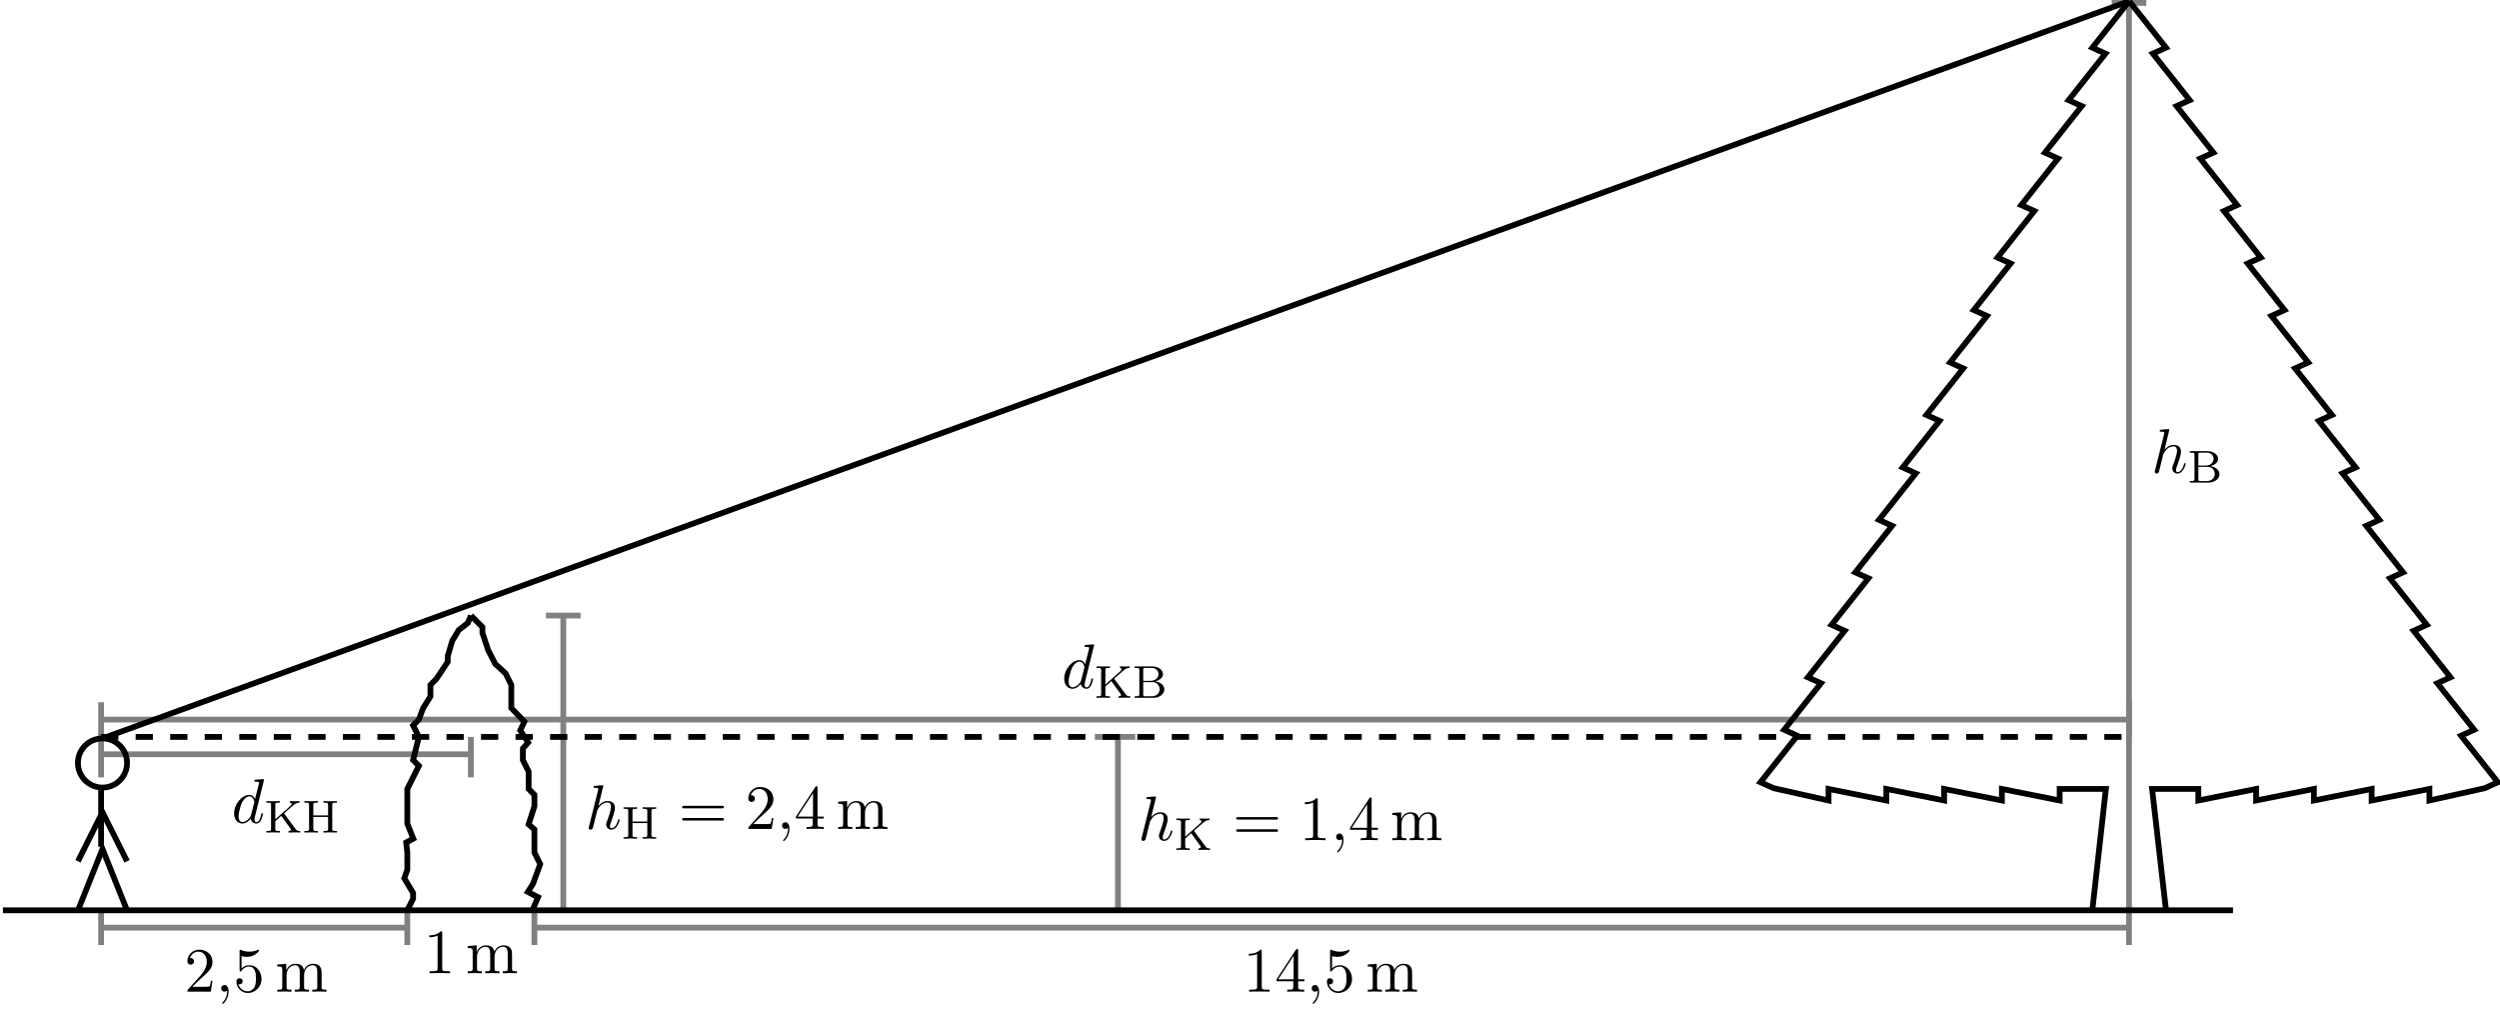
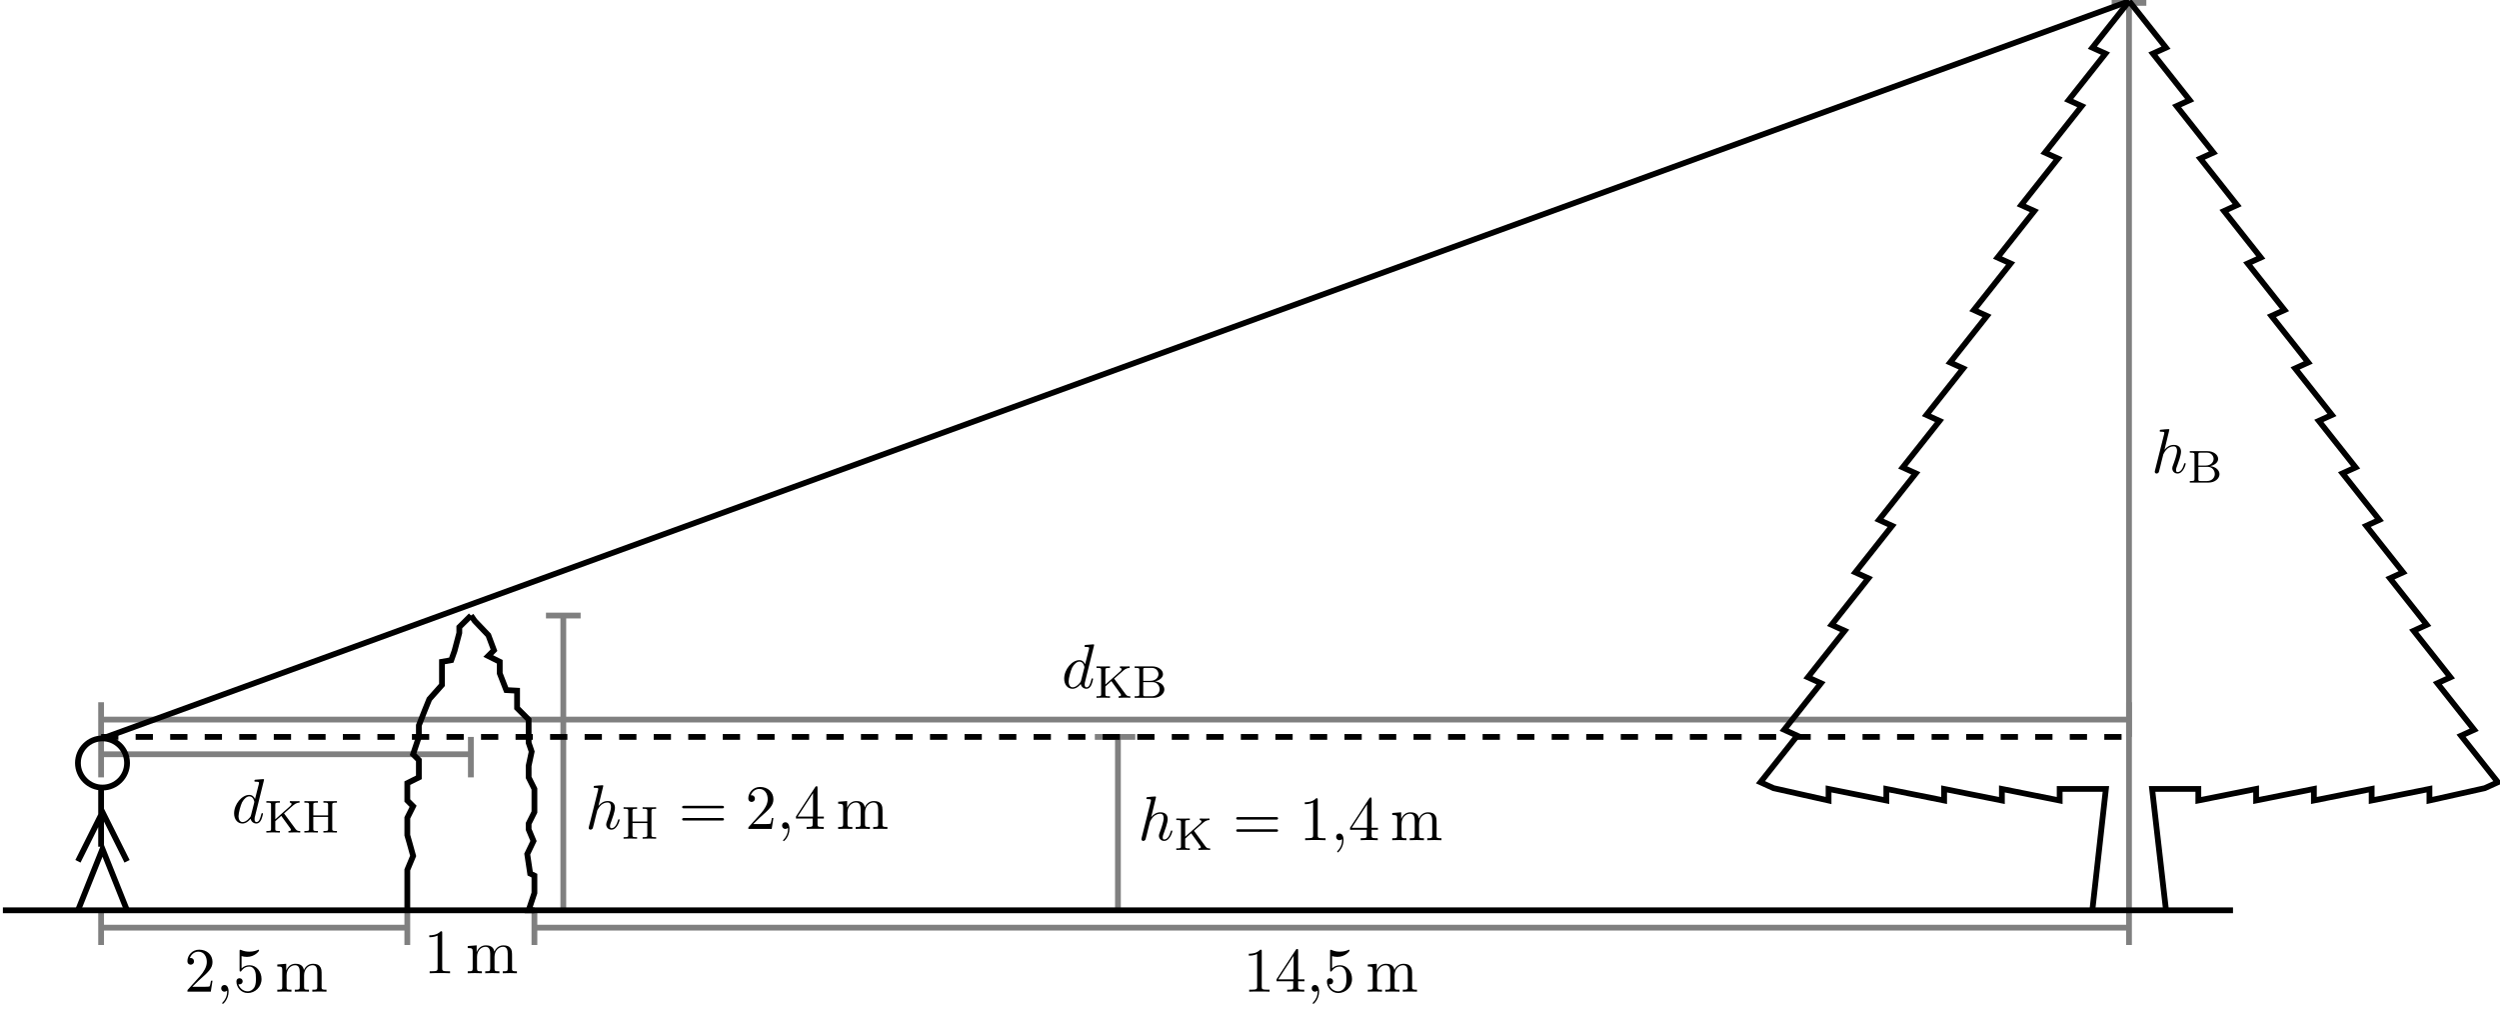
<svg xmlns="http://www.w3.org/2000/svg" xmlns:xlink="http://www.w3.org/1999/xlink" width="432.542pt" height="177.334pt" viewBox="0 0 432.542 177.334" version="1.1">
  <defs>
    <g>
      <symbol overflow="visible" id="glyph0-0">
        <path style="stroke:none;" d="" />
      </symbol>
      <symbol overflow="visible" id="glyph0-1">
        <path style="stroke:none;" d="M 1.391 -0.844 L 2.547 -1.969 C 4.25 -3.469 4.891 -4.062 4.891 -5.141 C 4.891 -6.391 3.922 -7.266 2.578 -7.266 C 1.359 -7.266 0.547 -6.266 0.547 -5.297 C 0.547 -4.672 1.094 -4.672 1.125 -4.672 C 1.312 -4.672 1.688 -4.812 1.688 -5.25 C 1.688 -5.547 1.5 -5.828 1.109 -5.828 C 1.031 -5.828 1 -5.828 0.969 -5.812 C 1.219 -6.516 1.812 -6.922 2.438 -6.922 C 3.438 -6.922 3.906 -6.047 3.906 -5.141 C 3.906 -4.281 3.359 -3.406 2.766 -2.734 L 0.672 -0.406 C 0.547 -0.281 0.547 -0.266 0.547 0 L 4.594 0 L 4.891 -1.891 L 4.625 -1.891 C 4.562 -1.578 4.5 -1.094 4.391 -0.922 C 4.312 -0.844 3.594 -0.844 3.344 -0.844 Z " />
      </symbol>
      <symbol overflow="visible" id="glyph0-2">
        <path style="stroke:none;" d="M 4.891 -2.188 C 4.891 -3.484 4 -4.578 2.828 -4.578 C 2.297 -4.578 1.828 -4.406 1.438 -4.031 L 1.438 -6.156 C 1.656 -6.078 2.016 -6.016 2.359 -6.016 C 3.703 -6.016 4.469 -7 4.469 -7.141 C 4.469 -7.203 4.438 -7.266 4.359 -7.266 C 4.359 -7.266 4.328 -7.266 4.281 -7.234 C 4.062 -7.125 3.516 -6.922 2.797 -6.922 C 2.359 -6.922 1.859 -6.984 1.344 -7.219 C 1.25 -7.25 1.234 -7.25 1.203 -7.25 C 1.094 -7.25 1.094 -7.172 1.094 -6.984 L 1.094 -3.766 C 1.094 -3.562 1.094 -3.484 1.25 -3.484 C 1.328 -3.484 1.359 -3.516 1.391 -3.578 C 1.516 -3.75 1.922 -4.344 2.797 -4.344 C 3.375 -4.344 3.641 -3.844 3.734 -3.641 C 3.906 -3.234 3.922 -2.812 3.922 -2.266 C 3.922 -1.891 3.922 -1.234 3.672 -0.781 C 3.406 -0.344 3 -0.062 2.5 -0.062 C 1.703 -0.062 1.078 -0.641 0.891 -1.281 C 0.922 -1.281 0.953 -1.266 1.078 -1.266 C 1.438 -1.266 1.625 -1.531 1.625 -1.797 C 1.625 -2.062 1.438 -2.328 1.078 -2.328 C 0.922 -2.328 0.547 -2.25 0.547 -1.75 C 0.547 -0.812 1.297 0.234 2.516 0.234 C 3.781 0.234 4.891 -0.812 4.891 -2.188 Z " />
      </symbol>
      <symbol overflow="visible" id="glyph0-3">
        <path style="stroke:none;" d="M 1.203 -3.75 L 1.203 -0.828 C 1.203 -0.344 1.078 -0.344 0.344 -0.344 L 0.344 0 C 0.734 -0.016 1.281 -0.031 1.578 -0.031 C 1.859 -0.031 2.438 -0.016 2.797 0 L 2.797 -0.344 C 2.078 -0.344 1.953 -0.344 1.953 -0.828 L 1.953 -2.828 C 1.953 -3.969 2.719 -4.578 3.422 -4.578 C 4.109 -4.578 4.234 -3.984 4.234 -3.375 L 4.234 -0.828 C 4.234 -0.344 4.109 -0.344 3.375 -0.344 L 3.375 0 C 3.766 -0.016 4.312 -0.031 4.609 -0.031 C 4.891 -0.031 5.469 -0.016 5.828 0 L 5.828 -0.344 C 5.109 -0.344 4.984 -0.344 4.984 -0.828 L 4.984 -2.828 C 4.984 -3.969 5.766 -4.578 6.453 -4.578 C 7.141 -4.578 7.266 -3.984 7.266 -3.375 L 7.266 -0.828 C 7.266 -0.344 7.141 -0.344 6.406 -0.344 L 6.406 0 C 6.797 -0.016 7.344 -0.031 7.641 -0.031 C 7.922 -0.031 8.5 -0.016 8.859 0 L 8.859 -0.344 C 8.297 -0.344 8.031 -0.344 8.016 -0.672 L 8.016 -2.75 C 8.016 -3.688 8.016 -4.031 7.672 -4.422 C 7.531 -4.609 7.172 -4.828 6.531 -4.828 C 5.609 -4.828 5.141 -4.172 4.953 -3.75 C 4.797 -4.703 3.984 -4.828 3.5 -4.828 C 2.703 -4.828 2.188 -4.359 1.891 -3.672 L 1.891 -4.828 L 0.344 -4.703 L 0.344 -4.359 C 1.109 -4.359 1.203 -4.281 1.203 -3.75 Z " />
      </symbol>
      <symbol overflow="visible" id="glyph0-4">
        <path style="stroke:none;" d="M 3.203 -6.984 C 3.203 -7.234 3.203 -7.266 2.953 -7.266 C 2.281 -6.562 1.312 -6.562 0.969 -6.562 L 0.969 -6.234 C 1.188 -6.234 1.828 -6.234 2.406 -6.516 L 2.406 -0.859 C 2.406 -0.469 2.359 -0.344 1.391 -0.344 L 1.031 -0.344 L 1.031 0 C 1.422 -0.031 2.359 -0.031 2.797 -0.031 C 3.234 -0.031 4.188 -0.031 4.562 0 L 4.562 -0.344 L 4.219 -0.344 C 3.234 -0.344 3.203 -0.453 3.203 -0.859 Z " />
      </symbol>
      <symbol overflow="visible" id="glyph0-5">
        <path style="stroke:none;" d="M 3.203 -1.797 L 3.203 -0.844 C 3.203 -0.453 3.188 -0.344 2.375 -0.344 L 2.156 -0.344 L 2.156 0 C 2.594 -0.031 3.156 -0.031 3.625 -0.031 C 4.078 -0.031 4.656 -0.031 5.109 0 L 5.109 -0.344 L 4.875 -0.344 C 4.062 -0.344 4.047 -0.453 4.047 -0.844 L 4.047 -1.797 L 5.141 -1.797 L 5.141 -2.141 L 4.047 -2.141 L 4.047 -7.094 C 4.047 -7.312 4.047 -7.391 3.875 -7.391 C 3.781 -7.391 3.734 -7.391 3.656 -7.25 L 0.312 -2.141 L 0.312 -1.797 Z M 3.266 -2.141 L 0.609 -2.141 L 3.266 -6.203 Z " />
      </symbol>
      <symbol overflow="visible" id="glyph0-6">
        <path style="stroke:none;" d="M 7.5 -3.562 C 7.656 -3.562 7.859 -3.562 7.859 -3.781 C 7.859 -4 7.656 -4 7.5 -4 L 0.969 -4 C 0.812 -4 0.609 -4 0.609 -3.781 C 0.609 -3.562 0.812 -3.562 0.984 -3.562 Z M 7.5 -1.453 C 7.656 -1.453 7.859 -1.453 7.859 -1.672 C 7.859 -1.891 7.656 -1.891 7.5 -1.891 L 0.984 -1.891 C 0.812 -1.891 0.609 -1.891 0.609 -1.672 C 0.609 -1.453 0.812 -1.453 0.969 -1.453 Z " />
      </symbol>
      <symbol overflow="visible" id="glyph1-0">
        <path style="stroke:none;" d="" />
      </symbol>
      <symbol overflow="visible" id="glyph1-1">
        <path style="stroke:none;" d="M 2.219 -0.016 C 2.219 -0.734 1.938 -1.156 1.516 -1.156 C 1.156 -1.156 0.938 -0.891 0.938 -0.578 C 0.938 -0.281 1.156 0 1.516 0 C 1.641 0 1.781 -0.047 1.891 -0.141 C 1.938 -0.156 1.938 -0.172 1.953 -0.172 C 1.969 -0.172 1.969 -0.156 1.969 -0.016 C 1.969 0.797 1.594 1.453 1.234 1.812 C 1.109 1.938 1.109 1.953 1.109 1.984 C 1.109 2.062 1.172 2.109 1.219 2.109 C 1.344 2.109 2.219 1.266 2.219 -0.016 Z " />
      </symbol>
      <symbol overflow="visible" id="glyph1-2">
        <path style="stroke:none;" d="M 3.125 -7.453 C 3.125 -7.453 3.125 -7.562 2.984 -7.562 C 2.734 -7.562 1.938 -7.484 1.656 -7.453 C 1.578 -7.453 1.453 -7.438 1.453 -7.234 C 1.453 -7.109 1.547 -7.109 1.719 -7.109 C 2.234 -7.109 2.25 -7.031 2.25 -6.922 L 2.219 -6.703 L 0.641 -0.422 C 0.594 -0.266 0.594 -0.25 0.594 -0.188 C 0.594 0.062 0.812 0.125 0.922 0.125 C 1.094 0.125 1.266 -0.016 1.312 -0.156 L 1.531 -1 L 1.766 -1.969 C 1.828 -2.219 1.891 -2.453 1.953 -2.703 C 1.969 -2.766 2.062 -3.125 2.078 -3.203 C 2.109 -3.297 2.438 -3.906 2.812 -4.203 C 3.047 -4.375 3.391 -4.578 3.859 -4.578 C 4.328 -4.578 4.453 -4.203 4.453 -3.812 C 4.453 -3.234 4.031 -2.047 3.781 -1.375 C 3.688 -1.125 3.625 -1 3.625 -0.781 C 3.625 -0.266 4.016 0.125 4.531 0.125 C 5.547 0.125 5.953 -1.469 5.953 -1.562 C 5.953 -1.672 5.859 -1.672 5.828 -1.672 C 5.719 -1.672 5.719 -1.641 5.656 -1.469 C 5.5 -0.891 5.141 -0.125 4.547 -0.125 C 4.359 -0.125 4.281 -0.234 4.281 -0.484 C 4.281 -0.75 4.391 -1.016 4.484 -1.25 C 4.656 -1.719 5.141 -3.016 5.141 -3.656 C 5.141 -4.359 4.719 -4.828 3.891 -4.828 C 3.203 -4.828 2.688 -4.484 2.281 -3.984 Z " />
      </symbol>
      <symbol overflow="visible" id="glyph1-3">
        <path style="stroke:none;" d="M 5.625 -7.453 C 5.625 -7.453 5.625 -7.562 5.484 -7.562 C 5.328 -7.562 4.281 -7.469 4.094 -7.453 C 4.016 -7.438 3.953 -7.391 3.953 -7.234 C 3.953 -7.109 4.047 -7.109 4.203 -7.109 C 4.734 -7.109 4.75 -7.031 4.75 -6.922 L 4.719 -6.703 L 4.062 -4.125 C 3.875 -4.531 3.562 -4.828 3.062 -4.828 C 1.781 -4.828 0.438 -3.219 0.438 -1.625 C 0.438 -0.594 1.031 0.125 1.891 0.125 C 2.109 0.125 2.656 0.078 3.297 -0.703 C 3.391 -0.234 3.781 0.125 4.297 0.125 C 4.672 0.125 4.922 -0.125 5.109 -0.484 C 5.297 -0.875 5.438 -1.531 5.438 -1.562 C 5.438 -1.672 5.328 -1.672 5.297 -1.672 C 5.188 -1.672 5.188 -1.625 5.141 -1.469 C 4.969 -0.766 4.766 -0.125 4.312 -0.125 C 4.031 -0.125 3.984 -0.406 3.984 -0.625 C 3.984 -0.891 4.016 -0.953 4.062 -1.141 Z M 3.359 -1.297 C 3.297 -1.094 3.297 -1.078 3.141 -0.891 C 2.656 -0.297 2.219 -0.125 1.906 -0.125 C 1.359 -0.125 1.203 -0.719 1.203 -1.141 C 1.203 -1.688 1.562 -3.031 1.812 -3.531 C 2.156 -4.172 2.641 -4.578 3.078 -4.578 C 3.781 -4.578 3.938 -3.688 3.938 -3.625 C 3.938 -3.562 3.922 -3.484 3.906 -3.438 Z " />
      </symbol>
      <symbol overflow="visible" id="glyph2-0">
        <path style="stroke:none;" d="" />
      </symbol>
      <symbol overflow="visible" id="glyph2-1">
        <path style="stroke:none;" d="M 3.406 -3.312 L 4.969 -4.688 C 5.484 -5.156 5.906 -5.172 6.094 -5.172 L 6.094 -5.438 C 5.781 -5.422 5.766 -5.422 5.359 -5.422 C 4.953 -5.422 4.922 -5.422 4.406 -5.438 L 4.406 -5.172 C 4.562 -5.172 4.703 -5.094 4.703 -4.938 C 4.703 -4.875 4.672 -4.766 4.531 -4.641 L 1.891 -2.297 L 1.891 -4.797 C 1.891 -5.094 1.906 -5.172 2.516 -5.172 L 2.688 -5.172 L 2.688 -5.438 C 2.016 -5.422 2 -5.422 1.516 -5.422 C 1.047 -5.422 1.031 -5.422 0.344 -5.438 L 0.344 -5.172 L 0.531 -5.172 C 1.141 -5.172 1.156 -5.094 1.156 -4.797 L 1.156 -0.641 C 1.156 -0.344 1.141 -0.266 0.531 -0.266 L 0.344 -0.266 L 0.344 0 C 1.031 -0.031 1.047 -0.031 1.516 -0.031 C 2 -0.031 2.016 -0.031 2.688 0 L 2.688 -0.266 L 2.516 -0.266 C 1.906 -0.266 1.891 -0.344 1.891 -0.641 L 1.891 -1.969 L 2.922 -2.891 L 4.469 -0.75 C 4.547 -0.656 4.594 -0.578 4.594 -0.484 C 4.594 -0.266 4.312 -0.266 4.172 -0.266 L 4.172 0 C 4.859 -0.031 4.875 -0.031 5.266 -0.031 C 5.484 -0.031 5.922 -0.031 6.203 0 L 6.203 -0.266 C 5.922 -0.266 5.656 -0.266 5.422 -0.578 Z " />
      </symbol>
      <symbol overflow="visible" id="glyph2-2">
        <path style="stroke:none;" d="M 0.375 -5.438 L 0.375 -5.172 L 0.562 -5.172 C 1.172 -5.172 1.188 -5.094 1.188 -4.797 L 1.188 -0.641 C 1.188 -0.344 1.172 -0.266 0.562 -0.266 L 0.375 -0.266 L 0.375 0 L 3.641 0 C 4.734 0 5.516 -0.703 5.516 -1.453 C 5.516 -2.109 4.906 -2.734 3.906 -2.844 C 4.766 -3.031 5.281 -3.547 5.281 -4.094 C 5.281 -4.812 4.484 -5.438 3.406 -5.438 Z M 1.859 -2.938 L 1.859 -4.859 C 1.859 -5.125 1.875 -5.172 2.25 -5.172 L 3.359 -5.172 C 4.141 -5.172 4.5 -4.562 4.5 -4.094 C 4.5 -3.547 4.031 -2.938 3.109 -2.938 Z M 2.25 -0.266 C 1.875 -0.266 1.859 -0.312 1.859 -0.594 L 1.859 -2.719 L 3.484 -2.719 C 4.25 -2.719 4.703 -2.094 4.703 -1.469 C 4.703 -0.828 4.172 -0.266 3.359 -0.266 Z " />
      </symbol>
      <symbol overflow="visible" id="glyph2-3">
        <path style="stroke:none;" d="M 5.172 -4.797 C 5.172 -5.094 5.203 -5.172 5.812 -5.172 L 5.984 -5.172 L 5.984 -5.438 C 5.312 -5.422 5.297 -5.422 4.812 -5.422 C 4.328 -5.422 4.312 -5.422 3.641 -5.438 L 3.641 -5.172 L 3.812 -5.172 C 4.438 -5.172 4.453 -5.094 4.453 -4.797 L 4.453 -2.969 L 1.891 -2.969 L 1.891 -4.797 C 1.891 -5.094 1.906 -5.172 2.516 -5.172 L 2.688 -5.172 L 2.688 -5.438 C 2.016 -5.422 2 -5.422 1.516 -5.422 C 1.047 -5.422 1.031 -5.422 0.344 -5.438 L 0.344 -5.172 L 0.531 -5.172 C 1.141 -5.172 1.156 -5.094 1.156 -4.797 L 1.156 -0.641 C 1.156 -0.344 1.141 -0.266 0.531 -0.266 L 0.344 -0.266 L 0.344 0 C 1.031 -0.031 1.047 -0.031 1.516 -0.031 C 2 -0.031 2.016 -0.031 2.688 0 L 2.688 -0.266 L 2.516 -0.266 C 1.906 -0.266 1.891 -0.344 1.891 -0.641 L 1.891 -2.703 L 4.453 -2.703 L 4.453 -0.641 C 4.453 -0.344 4.438 -0.266 3.812 -0.266 L 3.641 -0.266 L 3.641 0 C 4.312 -0.031 4.328 -0.031 4.812 -0.031 C 5.297 -0.031 5.312 -0.031 5.984 0 L 5.984 -0.266 L 5.812 -0.266 C 5.203 -0.266 5.172 -0.344 5.172 -0.641 Z " />
      </symbol>
    </g>
  </defs>
  <g id="surface1">
    <path style="fill:none;stroke-width:1;stroke-linecap:butt;stroke-linejoin:miter;stroke:rgb(50%,50%,50%);stroke-opacity:1;stroke-miterlimit:10;" d="M -0.24 0.022 L -0.24 -5.978 M -0.24 -2.978 L 52.76 -2.978 M 52.76 -5.978 L 52.76 0.022 " transform="matrix(1,0,0,-1,17.74,157.522)" />
    <g style="fill:rgb(0%,0%,0%);fill-opacity:1;">
      <use xlink:href="#glyph0-1" x="31.89" y="171.577" />
    </g>
    <g style="fill:rgb(0%,0%,0%);fill-opacity:1;">
      <use xlink:href="#glyph1-1" x="37.345" y="171.577" />
    </g>
    <g style="fill:rgb(0%,0%,0%);fill-opacity:1;">
      <use xlink:href="#glyph0-2" x="40.375" y="171.577" />
    </g>
    <g style="fill:rgb(0%,0%,0%);fill-opacity:1;">
      <use xlink:href="#glyph0-3" x="47.651" y="171.577" />
    </g>
    <path style="fill:none;stroke-width:1;stroke-linecap:butt;stroke-linejoin:miter;stroke:rgb(50%,50%,50%);stroke-opacity:1;stroke-miterlimit:10;" d="M 74.76 0.022 L 74.76 -5.978 M 74.76 -2.978 L 350.76 -2.978 M 350.76 -5.978 L 350.76 0.022 " transform="matrix(1,0,0,-1,17.74,157.522)" />
    <g style="fill:rgb(0%,0%,0%);fill-opacity:1;">
      <use xlink:href="#glyph0-4" x="215.186" y="171.577" />
      <use xlink:href="#glyph0-5" x="220.641" y="171.577" />
    </g>
    <g style="fill:rgb(0%,0%,0%);fill-opacity:1;">
      <use xlink:href="#glyph1-1" x="226.096" y="171.577" />
    </g>
    <g style="fill:rgb(0%,0%,0%);fill-opacity:1;">
      <use xlink:href="#glyph0-2" x="229.126" y="171.577" />
    </g>
    <g style="fill:rgb(0%,0%,0%);fill-opacity:1;">
      <use xlink:href="#glyph0-3" x="236.402" y="171.577" />
    </g>
    <g style="fill:rgb(0%,0%,0%);fill-opacity:1;">
      <use xlink:href="#glyph0-4" x="73.337" y="168.388" />
    </g>
    <g style="fill:rgb(0%,0%,0%);fill-opacity:1;">
      <use xlink:href="#glyph0-3" x="80.613" y="168.388" />
    </g>
    <path style="fill:none;stroke-width:1;stroke-linecap:butt;stroke-linejoin:miter;stroke:rgb(50%,50%,50%);stroke-opacity:1;stroke-miterlimit:10;" d="M 175.76 0.022 L 175.76 30.022 M 171.76 30.022 L 178.76 30.022 " transform="matrix(1,0,0,-1,17.74,157.522)" />
    <g style="fill:rgb(0%,0%,0%);fill-opacity:1;">
      <use xlink:href="#glyph1-2" x="196.968" y="145.368" />
    </g>
    <g style="fill:rgb(0%,0%,0%);fill-opacity:1;">
      <use xlink:href="#glyph2-1" x="203.254" y="147.056" />
    </g>
    <g style="fill:rgb(0%,0%,0%);fill-opacity:1;">
      <use xlink:href="#glyph0-6" x="213.36" y="145.368" />
    </g>
    <g style="fill:rgb(0%,0%,0%);fill-opacity:1;">
      <use xlink:href="#glyph0-4" x="224.878" y="145.368" />
    </g>
    <g style="fill:rgb(0%,0%,0%);fill-opacity:1;">
      <use xlink:href="#glyph1-1" x="230.33" y="145.368" />
    </g>
    <g style="fill:rgb(0%,0%,0%);fill-opacity:1;">
      <use xlink:href="#glyph0-5" x="233.36" y="145.368" />
    </g>
    <g style="fill:rgb(0%,0%,0%);fill-opacity:1;">
      <use xlink:href="#glyph0-3" x="240.636" y="145.368" />
    </g>
    <path style="fill:none;stroke-width:1;stroke-linecap:butt;stroke-linejoin:miter;stroke:rgb(50%,50%,50%);stroke-opacity:1;stroke-miterlimit:10;" d="M 350.76 0.022 L 350.76 157.022 M 347.76 157.022 L 353.76 157.022 " transform="matrix(1,0,0,-1,17.74,157.522)" />
    <g style="fill:rgb(0%,0%,0%);fill-opacity:1;">
      <use xlink:href="#glyph1-2" x="372.362" y="81.805" />
    </g>
    <g style="fill:rgb(0%,0%,0%);fill-opacity:1;">
      <use xlink:href="#glyph2-2" x="378.647" y="83.493" />
    </g>
    <path style="fill:none;stroke-width:1;stroke-linecap:butt;stroke-linejoin:miter;stroke:rgb(50%,50%,50%);stroke-opacity:1;stroke-miterlimit:10;" d="M 79.76 0.022 L 79.76 51.022 M 76.76 51.022 L 82.76 51.022 " transform="matrix(1,0,0,-1,17.74,157.522)" />
    <g style="fill:rgb(0%,0%,0%);fill-opacity:1;">
      <use xlink:href="#glyph1-2" x="101.299" y="143.422" />
    </g>
    <g style="fill:rgb(0%,0%,0%);fill-opacity:1;">
      <use xlink:href="#glyph2-3" x="107.585" y="145.11" />
    </g>
    <g style="fill:rgb(0%,0%,0%);fill-opacity:1;">
      <use xlink:href="#glyph0-6" x="117.456" y="143.422" />
    </g>
    <g style="fill:rgb(0%,0%,0%);fill-opacity:1;">
      <use xlink:href="#glyph0-1" x="128.974" y="143.422" />
    </g>
    <g style="fill:rgb(0%,0%,0%);fill-opacity:1;">
      <use xlink:href="#glyph1-1" x="134.426" y="143.422" />
    </g>
    <g style="fill:rgb(0%,0%,0%);fill-opacity:1;">
      <use xlink:href="#glyph0-5" x="137.456" y="143.422" />
    </g>
    <g style="fill:rgb(0%,0%,0%);fill-opacity:1;">
      <use xlink:href="#glyph0-3" x="144.732" y="143.422" />
    </g>
    <path style="fill:none;stroke-width:1;stroke-linecap:butt;stroke-linejoin:miter;stroke:rgb(50%,50%,50%);stroke-opacity:1;stroke-miterlimit:10;" d="M -0.24 30.022 L -0.24 23.022 M -0.24 27.022 L 63.76 27.022 M 63.76 23.022 L 63.76 30.022 " transform="matrix(1,0,0,-1,17.74,157.522)" />
    <g style="fill:rgb(0%,0%,0%);fill-opacity:1;">
      <use xlink:href="#glyph1-3" x="40.081" y="142.359" />
    </g>
    <g style="fill:rgb(0%,0%,0%);fill-opacity:1;">
      <use xlink:href="#glyph2-1" x="45.759" y="144.047" />
      <use xlink:href="#glyph2-3" x="52.338" y="144.047" />
    </g>
    <path style="fill:none;stroke-width:1;stroke-linecap:butt;stroke-linejoin:miter;stroke:rgb(50%,50%,50%);stroke-opacity:1;stroke-miterlimit:10;" d="M -0.24 30.022 L -0.24 36.022 M -0.24 33.022 L 350.76 33.022 M 350.76 36.022 L 350.76 30.022 " transform="matrix(1,0,0,-1,17.74,157.522)" />
    <g style="fill:rgb(0%,0%,0%);fill-opacity:1;">
      <use xlink:href="#glyph1-3" x="183.759" y="119.046" />
    </g>
    <g style="fill:rgb(0%,0%,0%);fill-opacity:1;">
      <use xlink:href="#glyph2-1" x="189.437" y="120.734" />
      <use xlink:href="#glyph2-2" x="196.016" y="120.734" />
    </g>
    <path style="fill:none;stroke-width:1;stroke-linecap:butt;stroke-linejoin:miter;stroke:rgb(0%,0%,0%);stroke-opacity:1;stroke-miterlimit:10;" d="M -4.252 -0.001 L -0.002 10.631 L 4.252 -0.001 M -0.24 11.022 L -0.24 21.022 M -4.252 8.502 L -0.002 17.006 L 4.252 8.502 M 4.252 25.51 C 4.252 27.862 2.35 29.764 -0.002 29.764 C -2.349 29.764 -4.252 27.862 -4.252 25.51 C -4.252 23.163 -2.349 21.26 -0.002 21.26 C 2.35 21.26 4.252 23.163 4.252 25.51 Z " transform="matrix(1,0,0,-1,17.74,157.522)" />
-     <path style="fill:none;stroke-width:1;stroke-linecap:butt;stroke-linejoin:miter;stroke:rgb(0%,0%,0%);stroke-opacity:1;stroke-miterlimit:10;" d="M 63.78 51.026 L 63.252 49.756 L 61.658 48.506 L 60.541 46.655 L 59.76 44.022 L 59.76 43.022 L 57.76 40.022 L 56.76 39.022 L 56.76 37.022 L 55.49 34.995 L 54.76 33.022 L 53.76 32.022 L 54.76 30.022 L 53.76 26.022 L 54.76 25.022 L 52.76 21.022 L 52.76 15.022 L 53.795 12.424 L 52.561 11.768 L 52.76 10.022 L 52.76 7.022 L 52.233 5.569 L 53.76 3.022 L 53.76 2.022 L 52.76 0.022 " transform="matrix(1,0,0,-1,17.74,157.522)" />
-     <path style="fill:none;stroke-width:1;stroke-linecap:butt;stroke-linejoin:miter;stroke:rgb(0%,0%,0%);stroke-opacity:1;stroke-miterlimit:10;" d="M 63.78 51.026 L 65.76 49.022 L 65.76 48.022 L 66.76 45.022 L 67.979 42.655 L 69.76 41.022 L 70.76 39.022 L 70.76 35.022 L 73.022 32.667 L 72.303 31.147 L 73.674 29.061 L 72.76 28.022 L 72.76 26.022 L 73.76 24.022 L 73.76 21.022 L 74.76 20.022 L 74.76 18.022 L 73.752 14.889 L 74.76 14.022 L 74.76 10.022 L 75.76 8.022 L 74.514 4.604 L 73.619 3.206 L 75.389 2.295 L 74.408 0.014 " transform="matrix(1,0,0,-1,17.74,157.522)" />
+     <path style="fill:none;stroke-width:1;stroke-linecap:butt;stroke-linejoin:miter;stroke:rgb(0%,0%,0%);stroke-opacity:1;stroke-miterlimit:10;" d="M 63.78 51.026 L 61.76 49.022 L 61.76 48.022 L 60.932 44.901 L 60.369 43.303 L 58.76 43.022 L 58.76 39.022 L 56.569 36.553 L 55.787 34.631 L 54.76 32.022 L 54.76 30.022 L 53.76 27.022 L 54.76 26.022 L 54.76 23.022 L 52.76 22.022 L 52.76 19.022 L 53.76 18.022 L 52.76 16.022 L 52.76 13.022 L 53.17 11.588 L 53.768 9.436 L 52.76 7.022 L 52.76 0.022 " transform="matrix(1,0,0,-1,17.74,157.522)" />
+     <path style="fill:none;stroke-width:1;stroke-linecap:butt;stroke-linejoin:miter;stroke:rgb(0%,0%,0%);stroke-opacity:1;stroke-miterlimit:10;" d="M 63.78 51.026 L 64.432 50.088 L 66.787 47.62 L 67.76 45.022 L 66.76 44.022 L 68.76 43.022 L 68.76 41.022 L 69.889 38.124 L 71.76 38.022 L 71.76 35.022 L 73.76 33.022 L 73.76 29.022 L 74.287 27.475 L 73.76 25.022 L 73.76 23.022 L 74.76 21.022 L 74.76 17.022 L 73.76 15.022 L 73.76 14.022 L 74.6 12.014 L 73.518 9.752 L 74.026 6.381 L 74.76 6.022 L 74.76 3.022 L 73.76 0.022 L 74.76 0.022 " transform="matrix(1,0,0,-1,17.74,157.522)" />
    <path style="fill:none;stroke-width:1;stroke-linecap:butt;stroke-linejoin:miter;stroke:rgb(0%,0%,0%);stroke-opacity:1;stroke-miterlimit:10;" d="M 350.791 157.323 L 344.42 149.272 L 346.69 148.249 L 340.315 140.194 L 342.584 139.17 L 336.213 131.116 L 338.483 130.092 L 332.108 122.038 L 334.377 121.014 L 328.006 112.96 L 330.276 111.936 L 323.905 103.881 L 326.174 102.858 L 319.799 94.807 L 322.069 93.78 L 315.697 85.729 L 317.967 84.702 L 311.592 76.651 L 313.862 75.624 L 307.49 67.573 L 309.76 66.545 L 303.389 58.495 L 305.658 57.467 L 299.283 49.417 L 301.553 48.389 L 295.182 40.338 L 297.451 39.311 L 291.076 31.26 L 293.346 30.233 L 286.975 22.182 L 289.244 21.155 L 298.76 19.022 L 298.76 21.022 L 308.76 19.022 L 308.76 21.022 L 318.76 19.022 L 318.76 21.022 L 328.76 19.022 L 328.76 21.022 L 338.76 19.022 L 338.76 21.022 L 346.76 21.022 L 344.412 -0.001 " transform="matrix(1,0,0,-1,17.74,157.522)" />
    <path style="fill:none;stroke-width:1;stroke-linecap:butt;stroke-linejoin:miter;stroke:rgb(0%,0%,0%);stroke-opacity:1;stroke-miterlimit:10;" d="M 350.791 157.323 L 357.166 149.272 L 354.897 148.249 L 361.268 140.194 L 358.998 139.17 L 365.369 131.116 L 363.1 130.092 L 369.475 122.038 L 367.205 121.014 L 373.576 112.96 L 371.307 111.936 L 377.682 103.881 L 375.412 102.858 L 381.783 94.807 L 379.514 93.78 L 385.885 85.729 L 383.615 84.702 L 389.99 76.651 L 387.721 75.624 L 394.092 67.573 L 391.822 66.545 L 398.197 58.495 L 395.928 57.467 L 402.299 49.417 L 400.03 48.389 L 406.401 40.338 L 404.131 39.311 L 410.506 31.26 L 408.237 30.233 L 414.608 22.182 L 412.338 21.155 L 402.76 19.022 L 402.76 21.022 L 392.76 19.022 L 392.76 21.022 L 382.76 19.022 L 382.76 21.022 L 372.76 19.022 L 372.76 21.022 L 362.76 19.022 L 362.76 21.022 L 354.76 21.022 L 357.17 -0.001 " transform="matrix(1,0,0,-1,17.74,157.522)" />
    <path style="fill:none;stroke-width:1;stroke-linecap:butt;stroke-linejoin:miter;stroke:rgb(0%,0%,0%);stroke-opacity:1;stroke-miterlimit:10;" d="M -0.002 29.764 L 350.791 157.323 M -17.24 0.022 L 368.76 0.022 " transform="matrix(1,0,0,-1,17.74,157.522)" />
    <path style="fill:none;stroke-width:1;stroke-linecap:butt;stroke-linejoin:miter;stroke:rgb(0%,0%,0%);stroke-opacity:1;stroke-dasharray:2.989,2.989;stroke-miterlimit:10;" d="M -0.24 30.022 L 350.76 30.022 " transform="matrix(1,0,0,-1,17.74,157.522)" />
  </g>
</svg>
